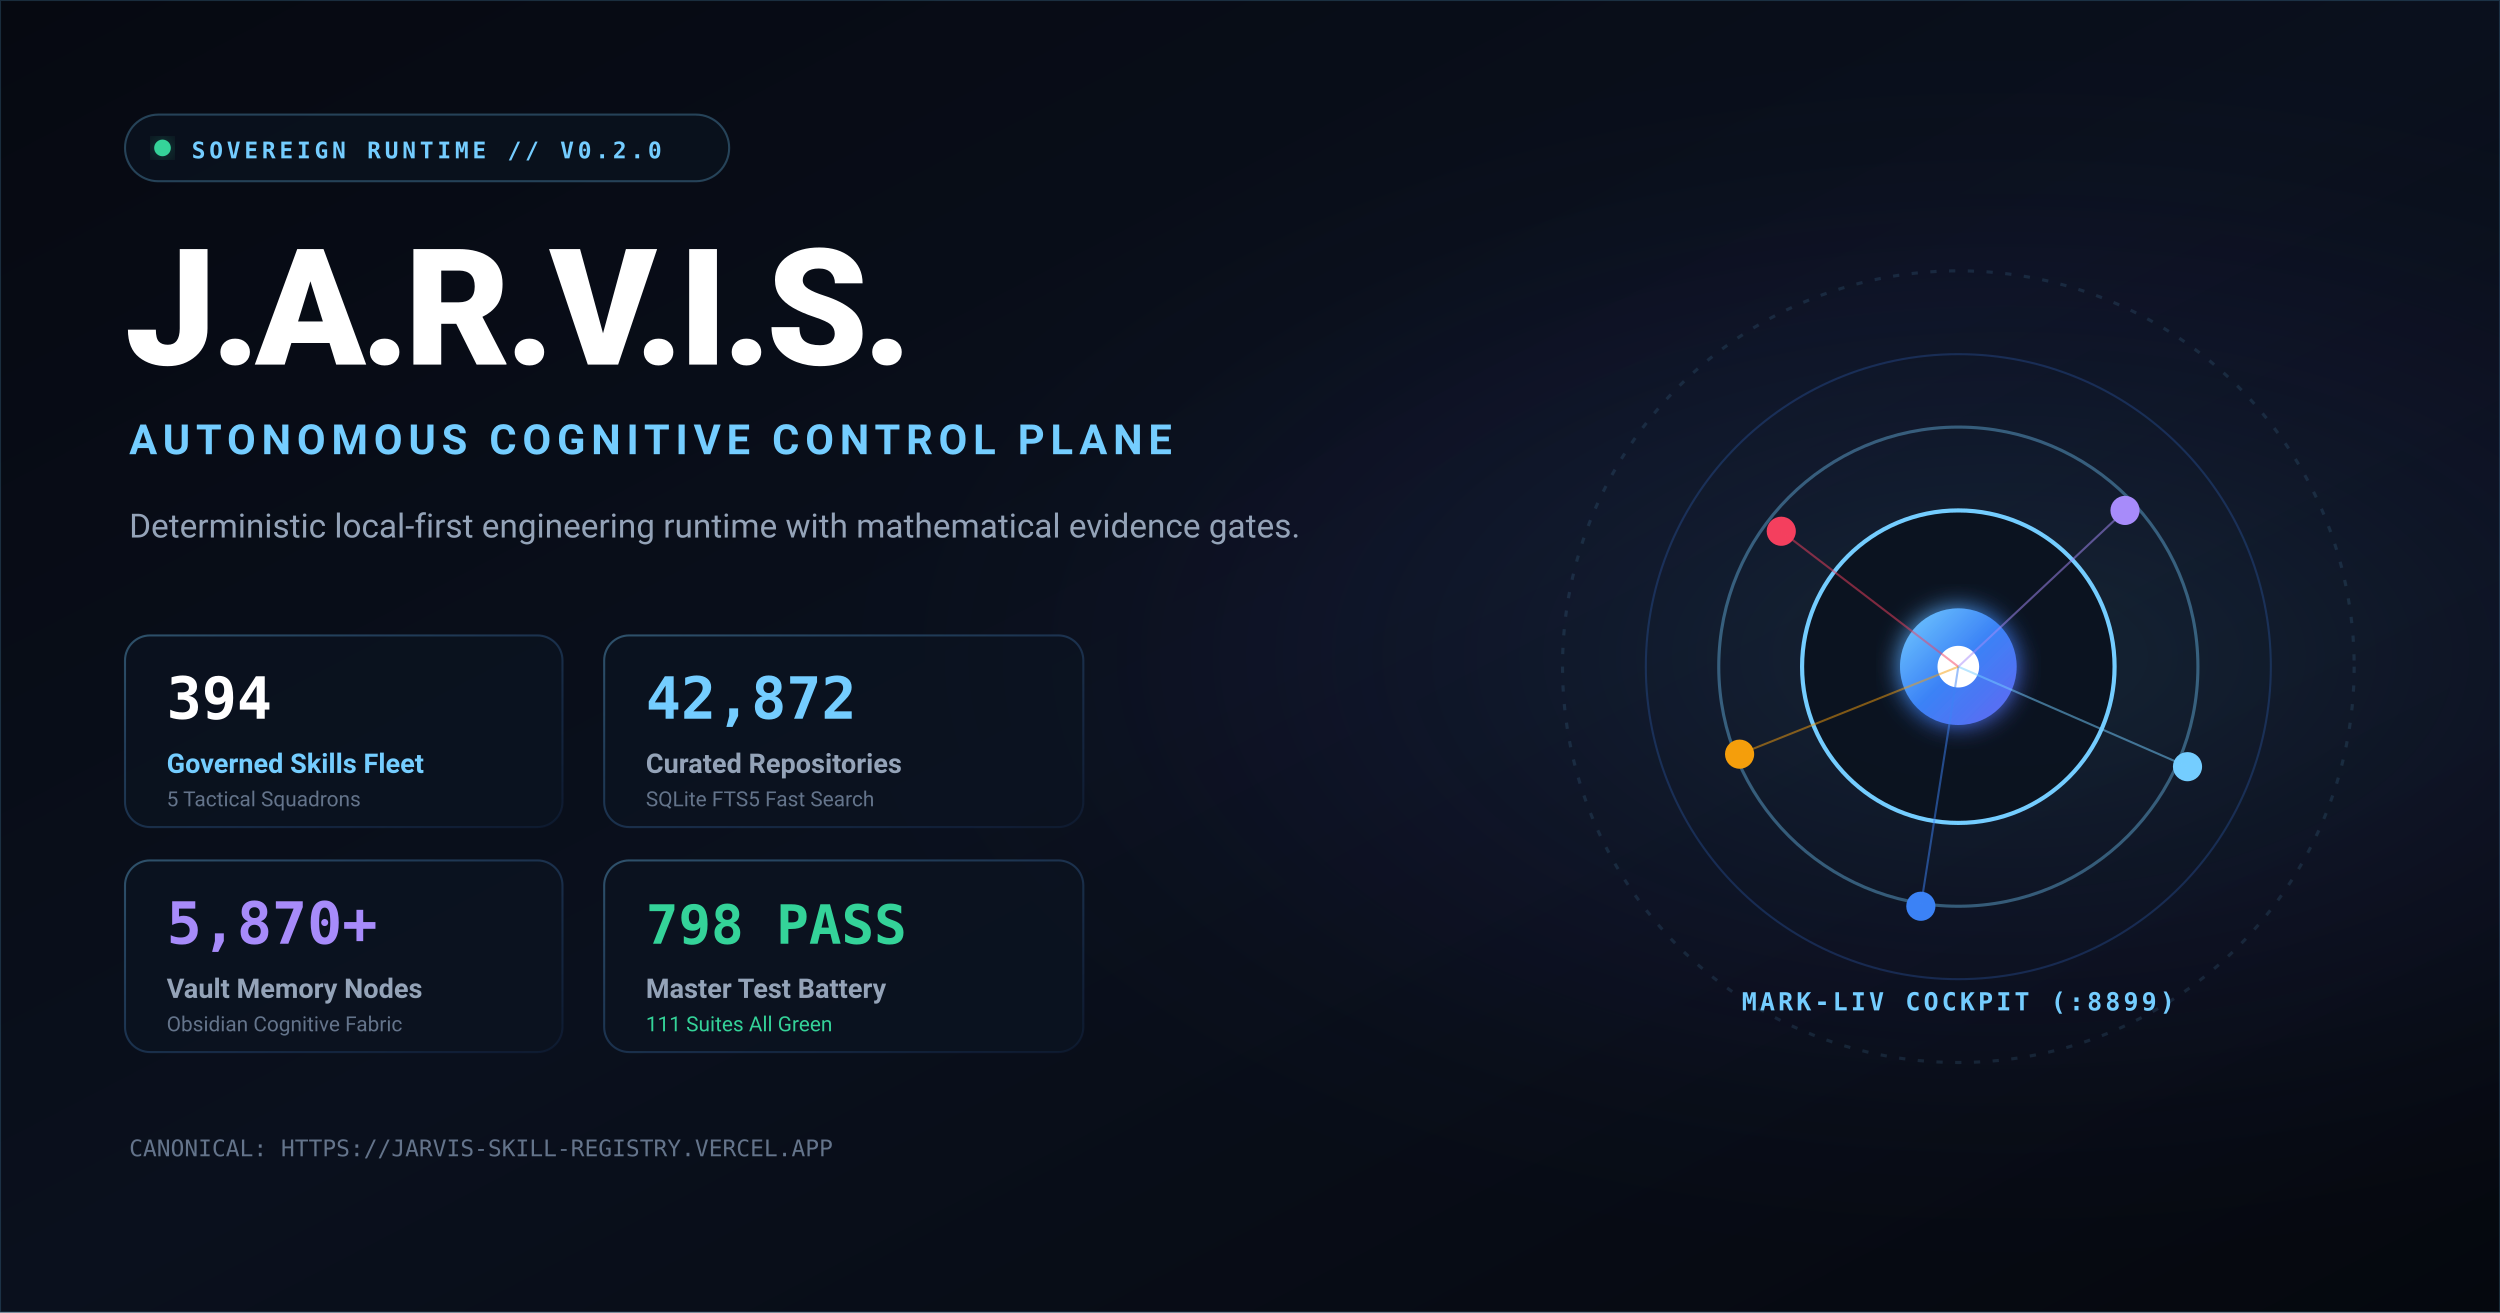
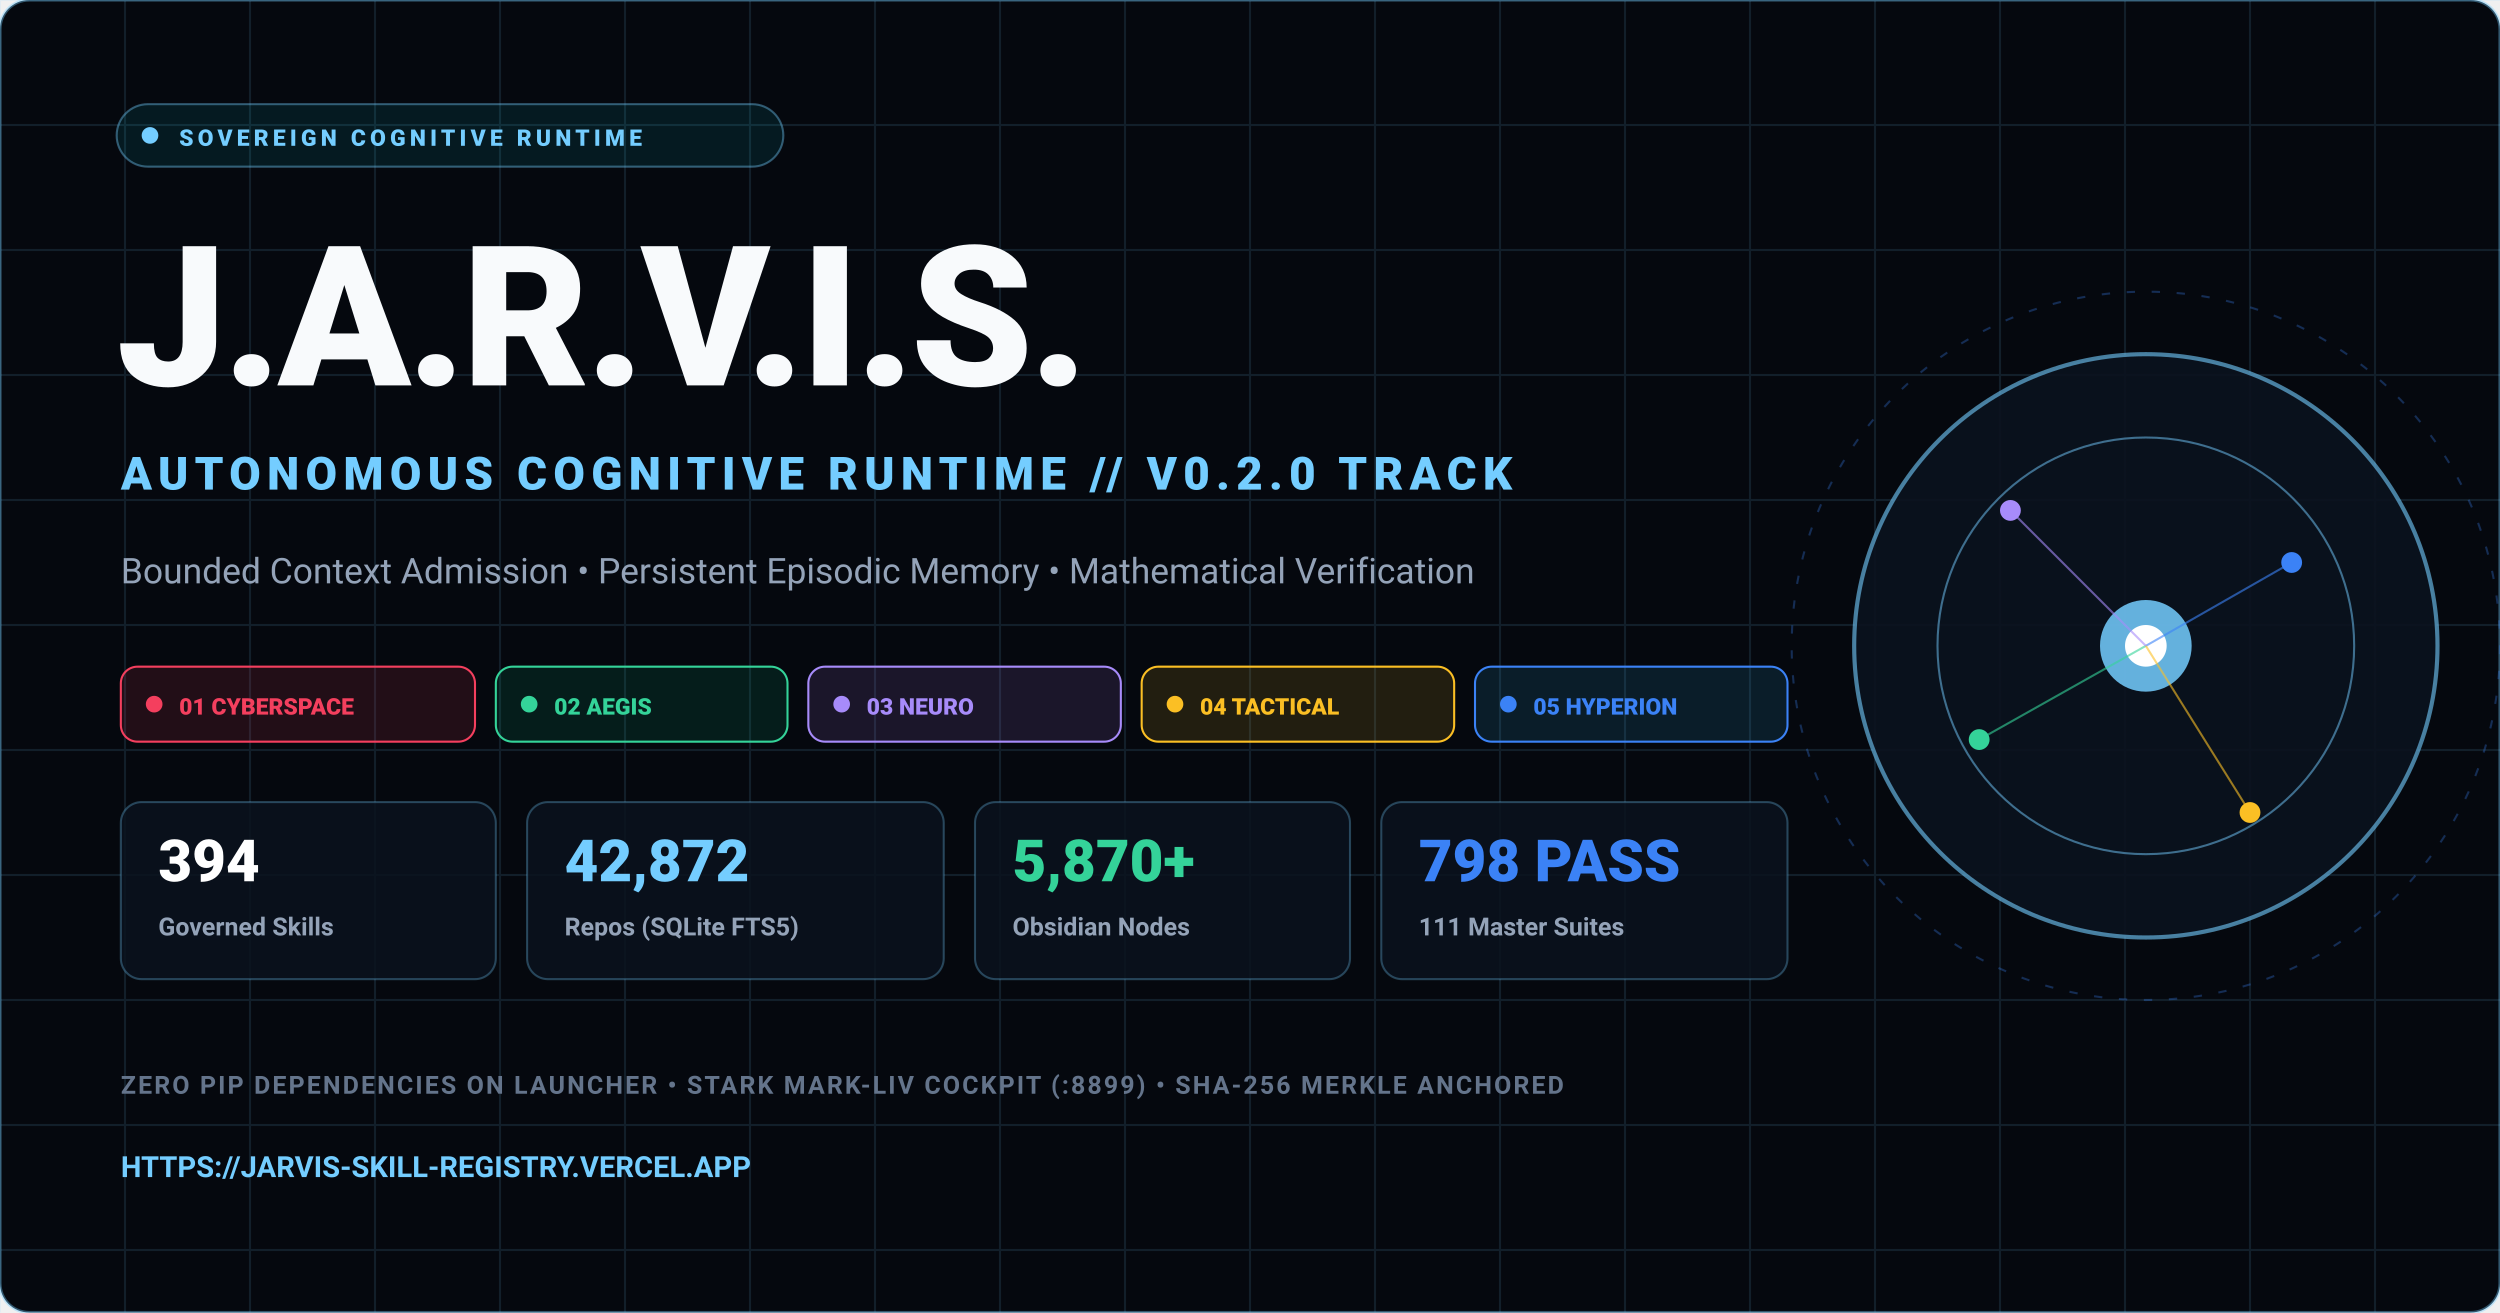
- <svg xmlns="http://www.w3.org/2000/svg" width="1200" height="630" viewBox="0 0 1200 630" role="img" aria-label="J.A.R.V.I.S. Social Preview">
-   <defs>
-     <linearGradient id="spBg" x1="0%" y1="0%" x2="100%" y2="100%">
-       <stop offset="0%" stop-color="#060911" />
-       <stop offset="50%" stop-color="#0a101d" />
-       <stop offset="100%" stop-color="#05080e" />
-     </linearGradient>
-     <linearGradient id="spCore" x1="0%" y1="0%" x2="100%" y2="100%">
-       <stop offset="0%" stop-color="#74cdff" />
-       <stop offset="50%" stop-color="#3b82f6" />
-       <stop offset="100%" stop-color="#6366f1" />
-     </linearGradient>
-     <linearGradient id="spCardBorder" x1="0%" y1="0%" x2="100%" y2="100%">
-       <stop offset="0%" stop-color="rgba(116, 205, 255, 0.35)" />
-       <stop offset="100%" stop-color="rgba(59, 130, 246, 0.08)" />
-     </linearGradient>
-     <radialGradient id="spGlow" cx="80%" cy="50%" r="50%">
-       <stop offset="0%" stop-color="rgba(116, 205, 255, 0.12)" />
-       <stop offset="60%" stop-color="rgba(99, 102, 241, 0.04)" />
-       <stop offset="100%" stop-color="transparent" />
-     </radialGradient>
-     <filter id="spSubtleGlow" x="-20%" y="-20%" width="140%" height="140%">
-       <feGaussianBlur stdDeviation="6" result="blur" />
-       <feComposite in="SourceGraphic" in2="blur" operator="over" />
-     </filter>
-   </defs>
-   <rect width="1200" height="630" fill="url(#spBg)" stroke="rgba(116, 205, 255, 0.18)" stroke-width="1" />
-   <rect width="1200" height="630" fill="url(#spGlow)" />
-   <g font-family="-apple-system, BlinkMacSystemFont, 'Segoe UI', 'Outfit', Roboto, sans-serif">
-     <g transform="translate(60, 55)">
-       <rect width="290" height="32" rx="16" fill="rgba(10, 18, 30, 0.85)" stroke="rgba(116, 205, 255, 0.28)" stroke-width="1" />
-       <circle cx="18" cy="16" r="4" fill="#34d399" filter="url(#spSubtleGlow)" />
-       <text x="32" y="21" font-size="11" fill="#74cdff" font-weight="700" letter-spacing="1.8" font-family="'JetBrains Mono', monospace">SOVEREIGN RUNTIME // V0.2.0</text>
+ <svg xmlns="http://www.w3.org/2000/svg" width="1200" height="630" viewBox="0 0 1200 630" role="img" aria-labelledby="title desc">
+   <g font-family="-apple-system, BlinkMacSystemFont, 'Segoe UI', Roboto, Helvetica, Arial, sans-serif">
+     <rect width="1200" height="630" fill="#05080e" rx="14" stroke="#74cdff" stroke-width="1.5" stroke-opacity="0.4" />
+     <g opacity="0.12">
+       <path d="M0 0 V630 M60 0 V630 M120 0 V630 M180 0 V630 M240 0 V630 M300 0 V630 M360 0 V630 M420 0 V630 M480 0 V630 M540 0 V630 M600 0 V630 M660 0 V630 M720 0 V630 M780 0 V630 M840 0 V630 M900 0 V630 M960 0 V630 M1020 0 V630 M1080 0 V630 M1140 0 V630" fill="none" stroke="#74cdff" stroke-width="1" />
+       <path d="M0 0 H1200 M0 60 H1200 M0 120 H1200 M0 180 H1200 M0 240 H1200 M0 300 H1200 M0 360 H1200 M0 420 H1200 M0 480 H1200 M0 540 H1200 M0 600 H1200" fill="none" stroke="#74cdff" stroke-width="1" />
    </g>
-     <text x="60" y="175" font-size="78" fill="#ffffff" font-weight="900" letter-spacing="-2.5">J.A.R.V.I.S.</text>
-     <text x="62" y="218" font-size="20" fill="#74cdff" font-weight="700" letter-spacing="2.8">AUTONOMOUS COGNITIVE CONTROL PLANE</text>
-     <text x="62" y="258" font-size="16" fill="#94a3b8" font-weight="400">Deterministic local-first engineering runtime with mathematical evidence gates.</text>
-     <g transform="translate(60, 305)">
-       <g transform="translate(0, 0)">
-         <rect width="210" height="92" rx="12" fill="rgba(11, 19, 33, 0.75)" stroke="url(#spCardBorder)" stroke-width="1" />
-         <text x="20" y="40" font-size="28" fill="#ffffff" font-weight="800" font-family="'JetBrains Mono', monospace">394</text>
-         <text x="20" y="66" font-size="13" fill="#74cdff" font-weight="600">Governed Skills Fleet</text>
-         <text x="20" y="82" font-size="10" fill="#64748b">5 Tactical Squadrons</text>
-       </g>
-       <g transform="translate(230, 0)">
-         <rect width="230" height="92" rx="12" fill="rgba(11, 19, 33, 0.75)" stroke="url(#spCardBorder)" stroke-width="1" />
-         <text x="20" y="40" font-size="28" fill="#74cdff" font-weight="800" font-family="'JetBrains Mono', monospace">42,872</text>
-         <text x="20" y="66" font-size="13" fill="#94a3b8" font-weight="600">Curated Repositories</text>
-         <text x="20" y="82" font-size="10" fill="#64748b">SQLite FTS5 Fast Search</text>
-       </g>
-       <g transform="translate(0, 108)">
-         <rect width="210" height="92" rx="12" fill="rgba(11, 19, 33, 0.75)" stroke="url(#spCardBorder)" stroke-width="1" />
-         <text x="20" y="40" font-size="28" fill="#a78bfa" font-weight="800" font-family="'JetBrains Mono', monospace">5,870+</text>
-         <text x="20" y="66" font-size="13" fill="#94a3b8" font-weight="600">Vault Memory Nodes</text>
-         <text x="20" y="82" font-size="10" fill="#64748b">Obsidian Cognitive Fabric</text>
-       </g>
-       <g transform="translate(230, 108)">
-         <rect width="230" height="92" rx="12" fill="rgba(11, 19, 33, 0.75)" stroke="url(#spCardBorder)" stroke-width="1" />
-         <text x="20" y="40" font-size="26" fill="#34d399" font-weight="800" font-family="'JetBrains Mono', monospace">798 PASS</text>
-         <text x="20" y="66" font-size="13" fill="#94a3b8" font-weight="600">Master Test Battery</text>
-         <text x="20" y="82" font-size="10" fill="#34d399">111 Suites All Green</text>
-       </g>
+     <rect x="56" y="50" width="320" height="30" rx="15" fill="rgba(0, 242, 254, 0.08)" stroke="#74cdff" stroke-width="1" stroke-opacity="0.4" />
+     <circle cx="72" cy="65" r="4" fill="#74cdff" />
+     <text x="86" y="70" font-size="11" fill="#74cdff" font-weight="800" letter-spacing="2">SOVEREIGN COGNITIVE RUNTIME</text>
+     <text x="56" y="185" font-size="94" fill="#f8fafc" font-weight="900" letter-spacing="-2">J.A.R.V.I.S.</text>
+     <text x="58" y="235" font-size="22" fill="#74cdff" font-weight="800" letter-spacing="3">AUTONOMOUS COGNITIVE RUNTIME // V0.2.0 TRACK</text>
+     <text x="58" y="280" font-size="17" fill="#94a3b8" font-weight="400">Bounded Context Admission • Persistent Episodic Memory • Mathematical Verification</text>
+     <g transform="translate(58, 320)">
+       <rect x="0" y="0" width="170" height="36" rx="8" fill="rgba(255, 59, 92, 0.12)" stroke="#f43f5e" stroke-width="1" />
+       <circle cx="16" cy="18" r="4" fill="#f43f5e" />
+       <text x="28" y="23" font-size="11" fill="#f43f5e" font-weight="800">01 CYBERSPACE</text>
+       <rect x="180" y="0" width="140" height="36" rx="8" fill="rgba(16, 185, 129, 0.12)" stroke="#34d399" stroke-width="1" />
+       <circle cx="196" cy="18" r="4" fill="#34d399" />
+       <text x="208" y="23" font-size="11" fill="#34d399" font-weight="800">02 AEGIS</text>
+       <rect x="330" y="0" width="150" height="36" rx="8" fill="rgba(192, 132, 252, 0.12)" stroke="#a78bfa" stroke-width="1" />
+       <circle cx="346" cy="18" r="4" fill="#a78bfa" />
+       <text x="358" y="23" font-size="11" fill="#a78bfa" font-weight="800">03 NEURO</text>
+       <rect x="490" y="0" width="150" height="36" rx="8" fill="rgba(251, 191, 36, 0.12)" stroke="#fbbf24" stroke-width="1" />
+       <circle cx="506" cy="18" r="4" fill="#fbbf24" />
+       <text x="518" y="23" font-size="11" fill="#fbbf24" font-weight="800">04 TACTICAL</text>
+       <rect x="650" y="0" width="150" height="36" rx="8" fill="rgba(56, 189, 248, 0.12)" stroke="#3b82f6" stroke-width="1" />
+       <circle cx="666" cy="18" r="4" fill="#3b82f6" />
+       <text x="678" y="23" font-size="11" fill="#3b82f6" font-weight="800">05 HYPERION</text>
    </g>
-     <g transform="translate(62, 555)">
-       <text font-size="11" fill="#64748b" font-family="'JetBrains Mono', monospace">CANONICAL: HTTPS://JARVIS-SKILL-REGISTRY.VERCEL.APP</text>
+     <g transform="translate(58, 385)">
+       <rect x="0" y="0" width="180" height="85" rx="10" fill="rgba(10, 18, 30, 0.85)" stroke="#74cdff" stroke-width="1" stroke-opacity="0.3" />
+       <text x="18" y="38" font-size="28" fill="#ffffff" font-weight="800">394</text>
+       <text x="18" y="64" font-size="12" fill="#94a3b8" font-weight="600">Governed Skills</text>
+       <rect x="195" y="0" width="200" height="85" rx="10" fill="rgba(10, 18, 30, 0.85)" stroke="#74cdff" stroke-width="1" stroke-opacity="0.3" />
+       <text x="213" y="38" font-size="28" fill="#74cdff" font-weight="800">42,872</text>
+       <text x="213" y="64" font-size="12" fill="#94a3b8" font-weight="600">Repos (SQLite FTS5)</text>
+       <rect x="410" y="0" width="180" height="85" rx="10" fill="rgba(10, 18, 30, 0.85)" stroke="#74cdff" stroke-width="1" stroke-opacity="0.3" />
+       <text x="428" y="38" font-size="28" fill="#34d399" font-weight="800">5,870+</text>
+       <text x="428" y="64" font-size="12" fill="#94a3b8" font-weight="600">Obsidian Nodes</text>
+       <rect x="605" y="0" width="195" height="85" rx="10" fill="rgba(10, 18, 30, 0.85)" stroke="#74cdff" stroke-width="1" stroke-opacity="0.3" />
+       <text x="623" y="38" font-size="28" fill="#3b82f6" font-weight="800">798 PASS</text>
+       <text x="623" y="64" font-size="12" fill="#94a3b8" font-weight="600">111 Master Suites</text>
+     </g>
+     <text x="58" y="525" font-size="12" fill="#64748b" font-weight="600" letter-spacing="1">ZERO PIP DEPENDENCIES ON LAUNCHER • STARK MARK-LIV COCKPIT (:8899) • SHA-256 MERKLE ANCHORED</text>
+     <text x="58" y="565" font-size="14" fill="#74cdff" font-weight="700">HTTPS://JARVIS-SKILL-REGISTRY.VERCEL.APP</text>
+     <g transform="translate(1030, 310)">
+       <circle cx="0" cy="0" r="140" fill="rgba(10, 18, 30, 0.9)" stroke="#74cdff" stroke-width="2" stroke-opacity="0.6" />
+       <circle cx="0" cy="0" r="170" fill="none" stroke="#3b82f6" stroke-width="1" stroke-opacity="0.3" stroke-dasharray="4 8" />
+       <circle cx="0" cy="0" r="100" fill="none" stroke="#74cdff" stroke-width="1" stroke-opacity="0.5" />
+       <circle cx="0" cy="0" r="22" fill="#74cdff" opacity="0.85" />
+       <circle cx="0" cy="0" r="10" fill="#ffffff" />
+       <circle cx="70" cy="-40" r="5" fill="#3b82f6" />
+       <line x1="0" y1="0" x2="70" y2="-40" stroke="#3b82f6" stroke-width="1" opacity="0.6" />
+       <circle cx="-80" cy="45" r="5" fill="#34d399" />
+       <line x1="0" y1="0" x2="-80" y2="45" stroke="#34d399" stroke-width="1" opacity="0.6" />
+       <circle cx="50" cy="80" r="5" fill="#fbbf24" />
+       <line x1="0" y1="0" x2="50" y2="80" stroke="#fbbf24" stroke-width="1" opacity="0.6" />
+       <circle cx="-65" cy="-65" r="5" fill="#a78bfa" />
+       <line x1="0" y1="0" x2="-65" y2="-65" stroke="#a78bfa" stroke-width="1" opacity="0.6" />
    </g>
  </g>
-   <g transform="translate(940, 320)">
-     <circle cx="0" cy="0" r="190" fill="none" stroke="rgba(116, 205, 255, 0.12)" stroke-width="1.5" stroke-dasharray="3 6" />
-     <circle cx="0" cy="0" r="150" fill="none" stroke="rgba(59, 130, 246, 0.22)" stroke-width="1" />
-     <circle cx="0" cy="0" r="115" fill="none" stroke="rgba(116, 205, 255, 0.38)" stroke-width="1.5" />
-     <circle cx="0" cy="0" r="75" fill="rgba(10, 18, 30, 0.9)" stroke="#74cdff" stroke-width="2" />
-     <circle cx="0" cy="0" r="28" fill="url(#spCore)" filter="url(#spSubtleGlow)" />
-     <circle cx="0" cy="0" r="10" fill="#ffffff" />
-     <circle cx="-85" cy="-65" r="7" fill="#f43f5e" />
-     <line x1="0" y1="0" x2="-85" y2="-65" stroke="#f43f5e" stroke-width="1" opacity="0.5" />
-     <circle cx="80" cy="-75" r="7" fill="#a78bfa" />
-     <line x1="0" y1="0" x2="80" y2="-75" stroke="#a78bfa" stroke-width="1" opacity="0.5" />
-     <circle cx="110" cy="48" r="7" fill="#74cdff" />
-     <line x1="0" y1="0" x2="110" y2="48" stroke="#74cdff" stroke-width="1" opacity="0.5" />
-     <circle cx="-18" cy="115" r="7" fill="#3b82f6" />
-     <line x1="0" y1="0" x2="-18" y2="115" stroke="#3b82f6" stroke-width="1" opacity="0.5" />
-     <circle cx="-105" cy="42" r="7" fill="#f59e0b" />
-     <line x1="0" y1="0" x2="-105" y2="42" stroke="#f59e0b" stroke-width="1" opacity="0.5" />
-     <text x="0" y="165" font-size="12" fill="#74cdff" font-weight="700" font-family="'JetBrains Mono', monospace" text-anchor="middle" letter-spacing="1.5">MARK-LIV COCKPIT (:8899)</text>
-   </g>
</svg>
